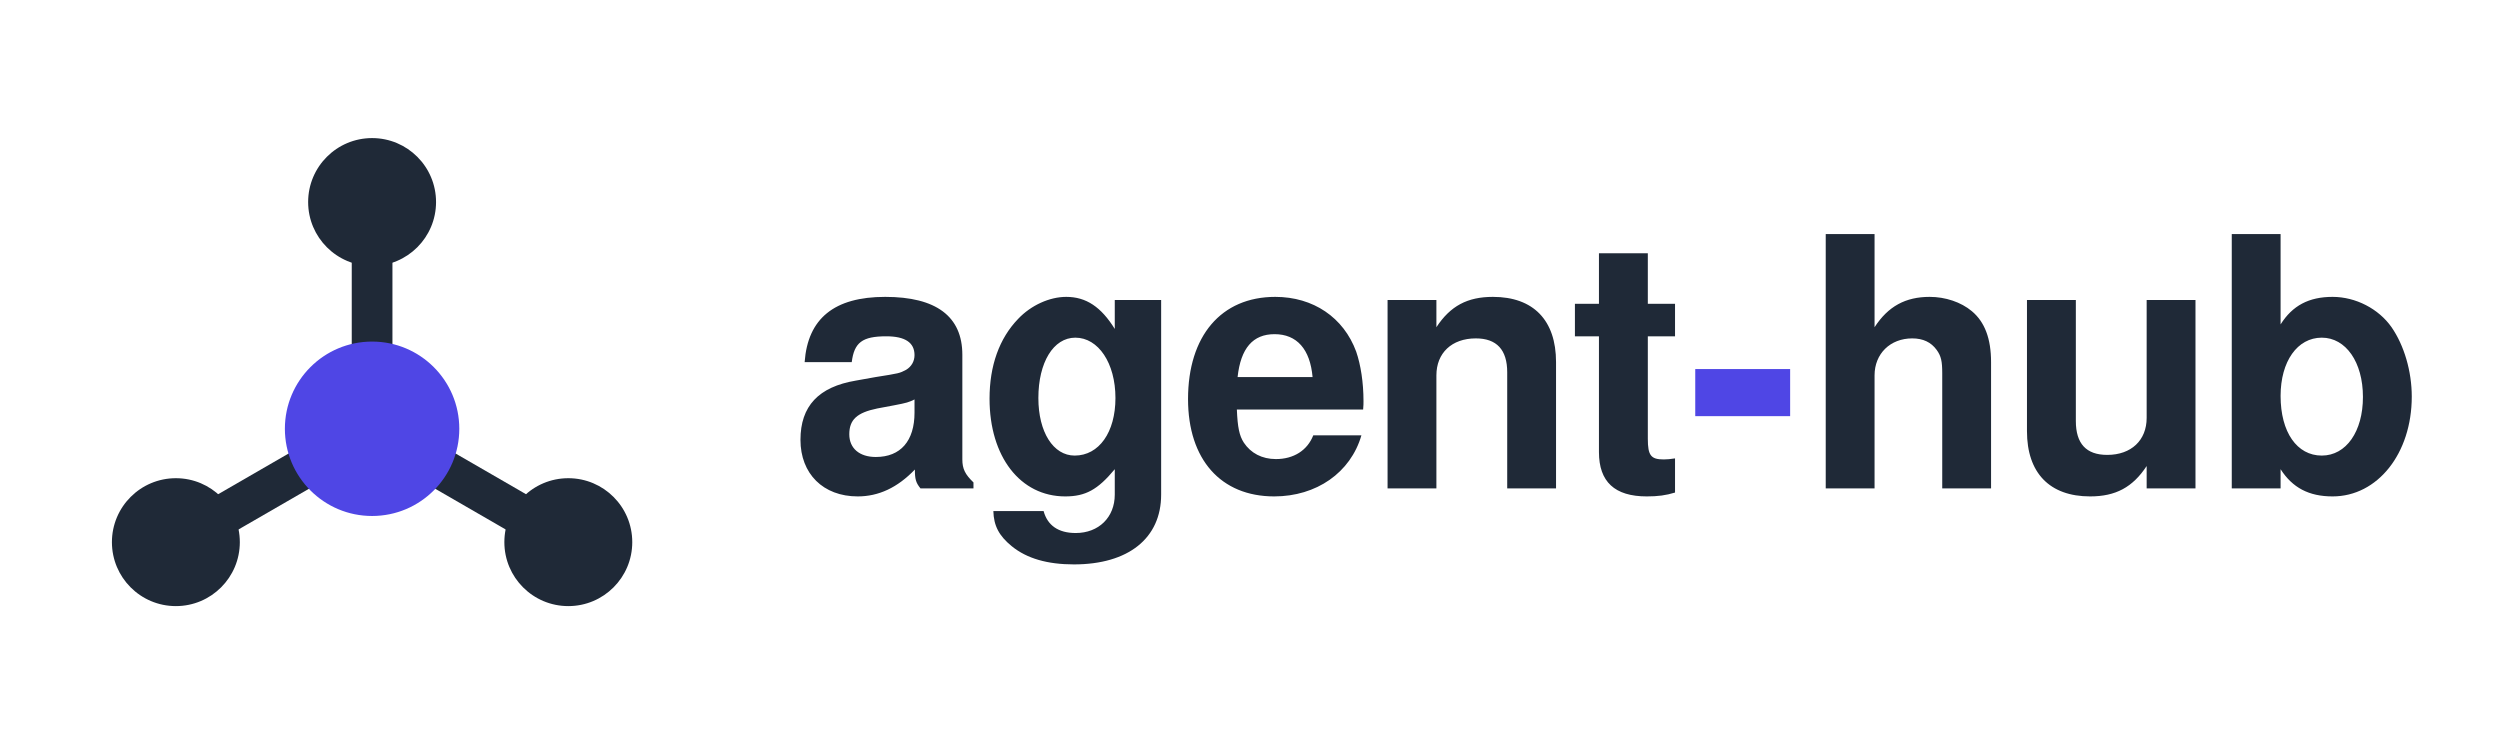
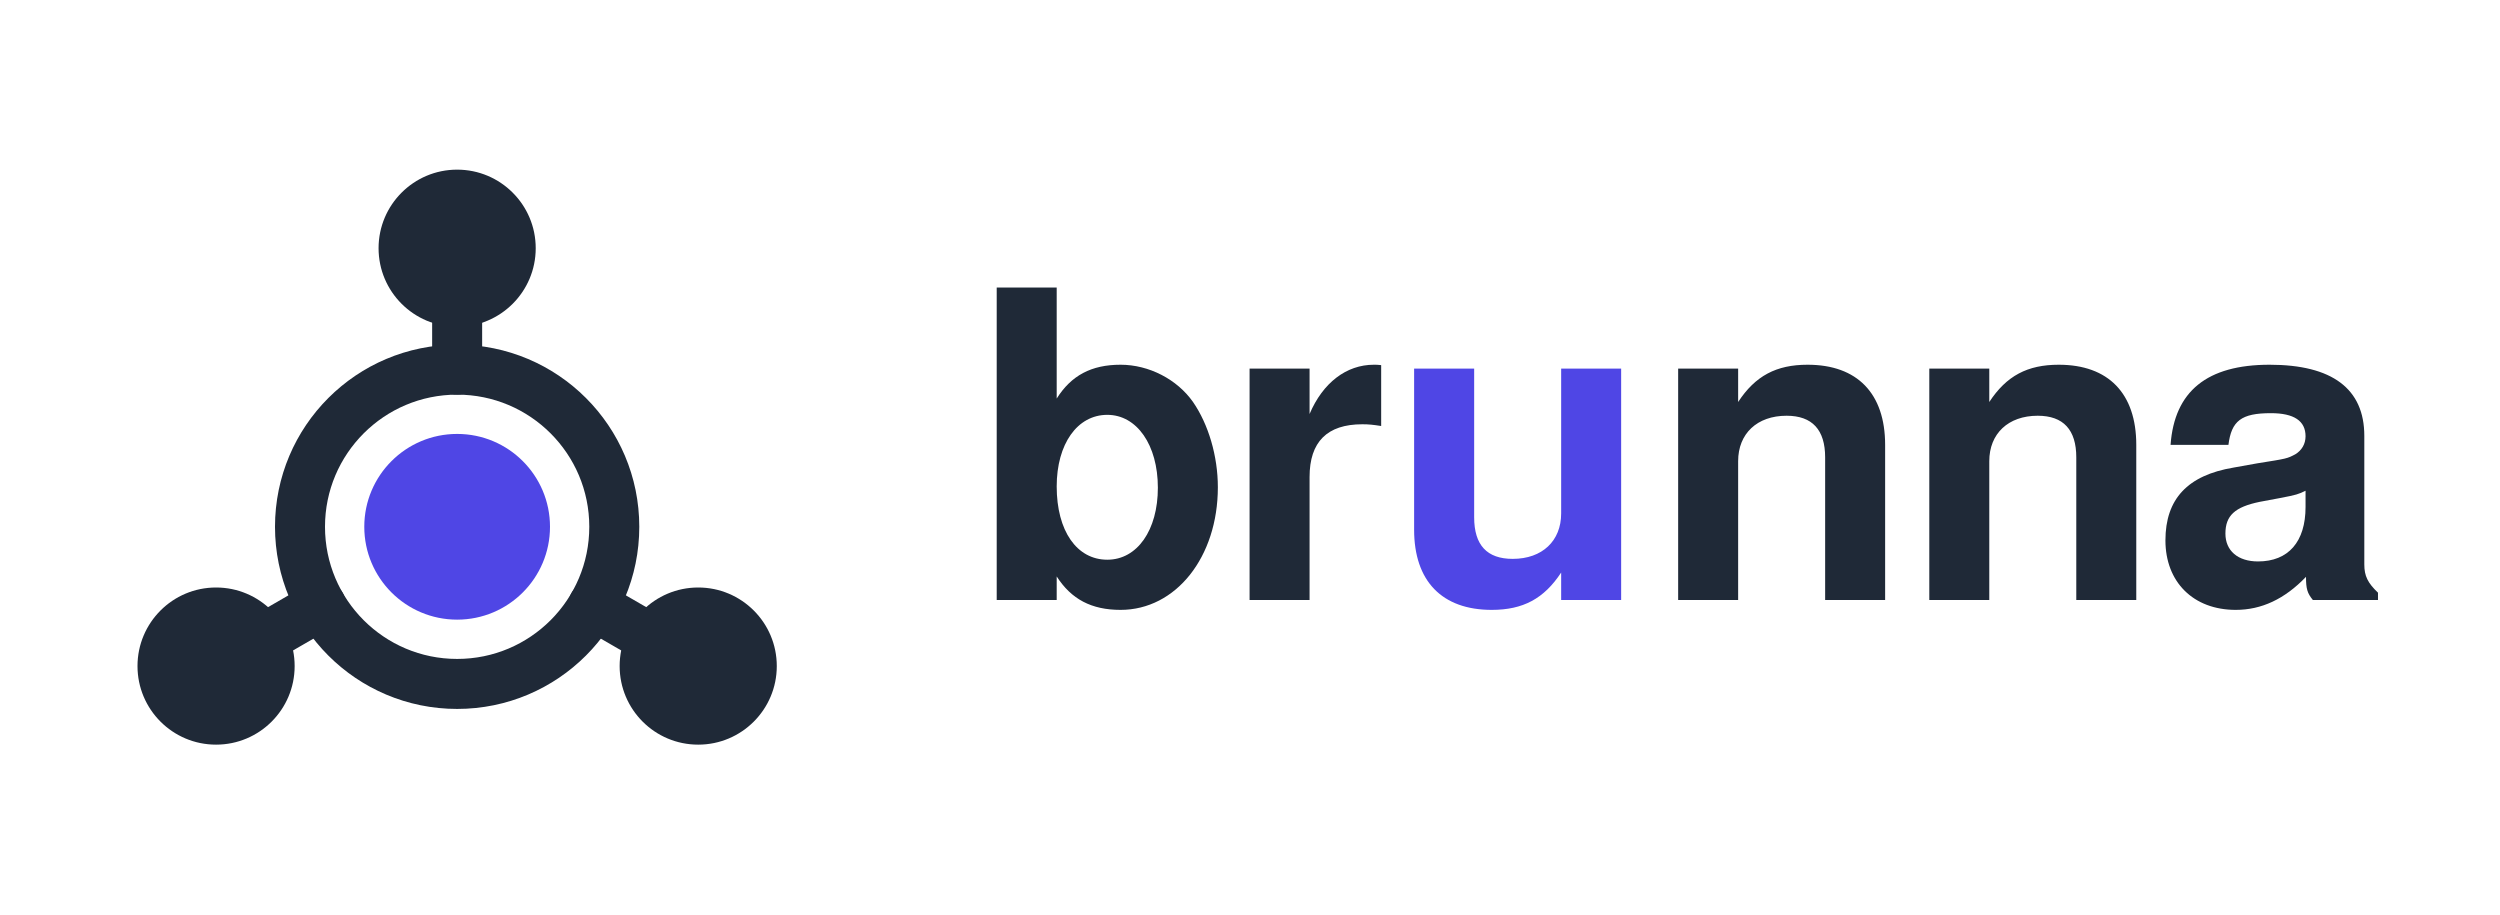
- <svg xmlns="http://www.w3.org/2000/svg" viewBox="0 0 860 256" role="img" aria-label="agent-hub">
-   <g transform="translate(0,0)">
-     <g stroke="#1f2937" stroke-width="14" stroke-linecap="round">
-       <line x1="128" y1="147.5" x2="128.0" y2="69.5" />
-       <line x1="128" y1="147.5" x2="195.5" y2="186.5" />
-       <line x1="128" y1="147.5" x2="60.5" y2="186.5" />
-     </g>
-     <g fill="#1f2937">
-       <circle cx="128.0" cy="69.5" r="22" />
-       <circle cx="195.5" cy="186.5" r="22" />
-       <circle cx="60.5" cy="186.5" r="22" />
-     </g>
-     <circle cx="128" cy="147.5" r="30" fill="#4f46e5" />
+ <svg xmlns="http://www.w3.org/2000/svg" viewBox="0 0 700 256" role="img" aria-label="brunna">
+   <g stroke="#1f2937" stroke-width="14" stroke-linecap="round">
+     <line x1="128" y1="69.5" x2="128.0" y2="103.5" />
+     <line x1="195.5" y1="186.5" x2="166.1" y2="169.5" />
+     <line x1="60.5" y1="186.5" x2="89.9" y2="169.5" />
  </g>
-   <text x="272" y="168" font-family="ui-sans-serif, -apple-system, BlinkMacSystemFont, 'Segoe UI', Helvetica, Arial, sans-serif" font-size="120" font-weight="700" letter-spacing="-3" fill="#1f2937">agent<tspan fill="#4f46e5">-</tspan>hub</text>
+   <g fill="#1f2937">
+     <circle cx="128" cy="69.5" r="22" />
+     <circle cx="195.5" cy="186.5" r="22" />
+     <circle cx="60.5" cy="186.5" r="22" />
+   </g>
+   <circle cx="128" cy="147.5" r="44" fill="none" stroke="#1f2937" stroke-width="14" />
+   <circle cx="128" cy="147.5" r="26" fill="#4f46e5" />
+   <text x="272" y="168" font-family="ui-sans-serif, -apple-system, BlinkMacSystemFont, 'Segoe UI', Helvetica, Arial, sans-serif" font-size="120" font-weight="700" letter-spacing="-3" fill="#1f2937">br<tspan fill="#4f46e5">u</tspan>nna</text>
</svg>
